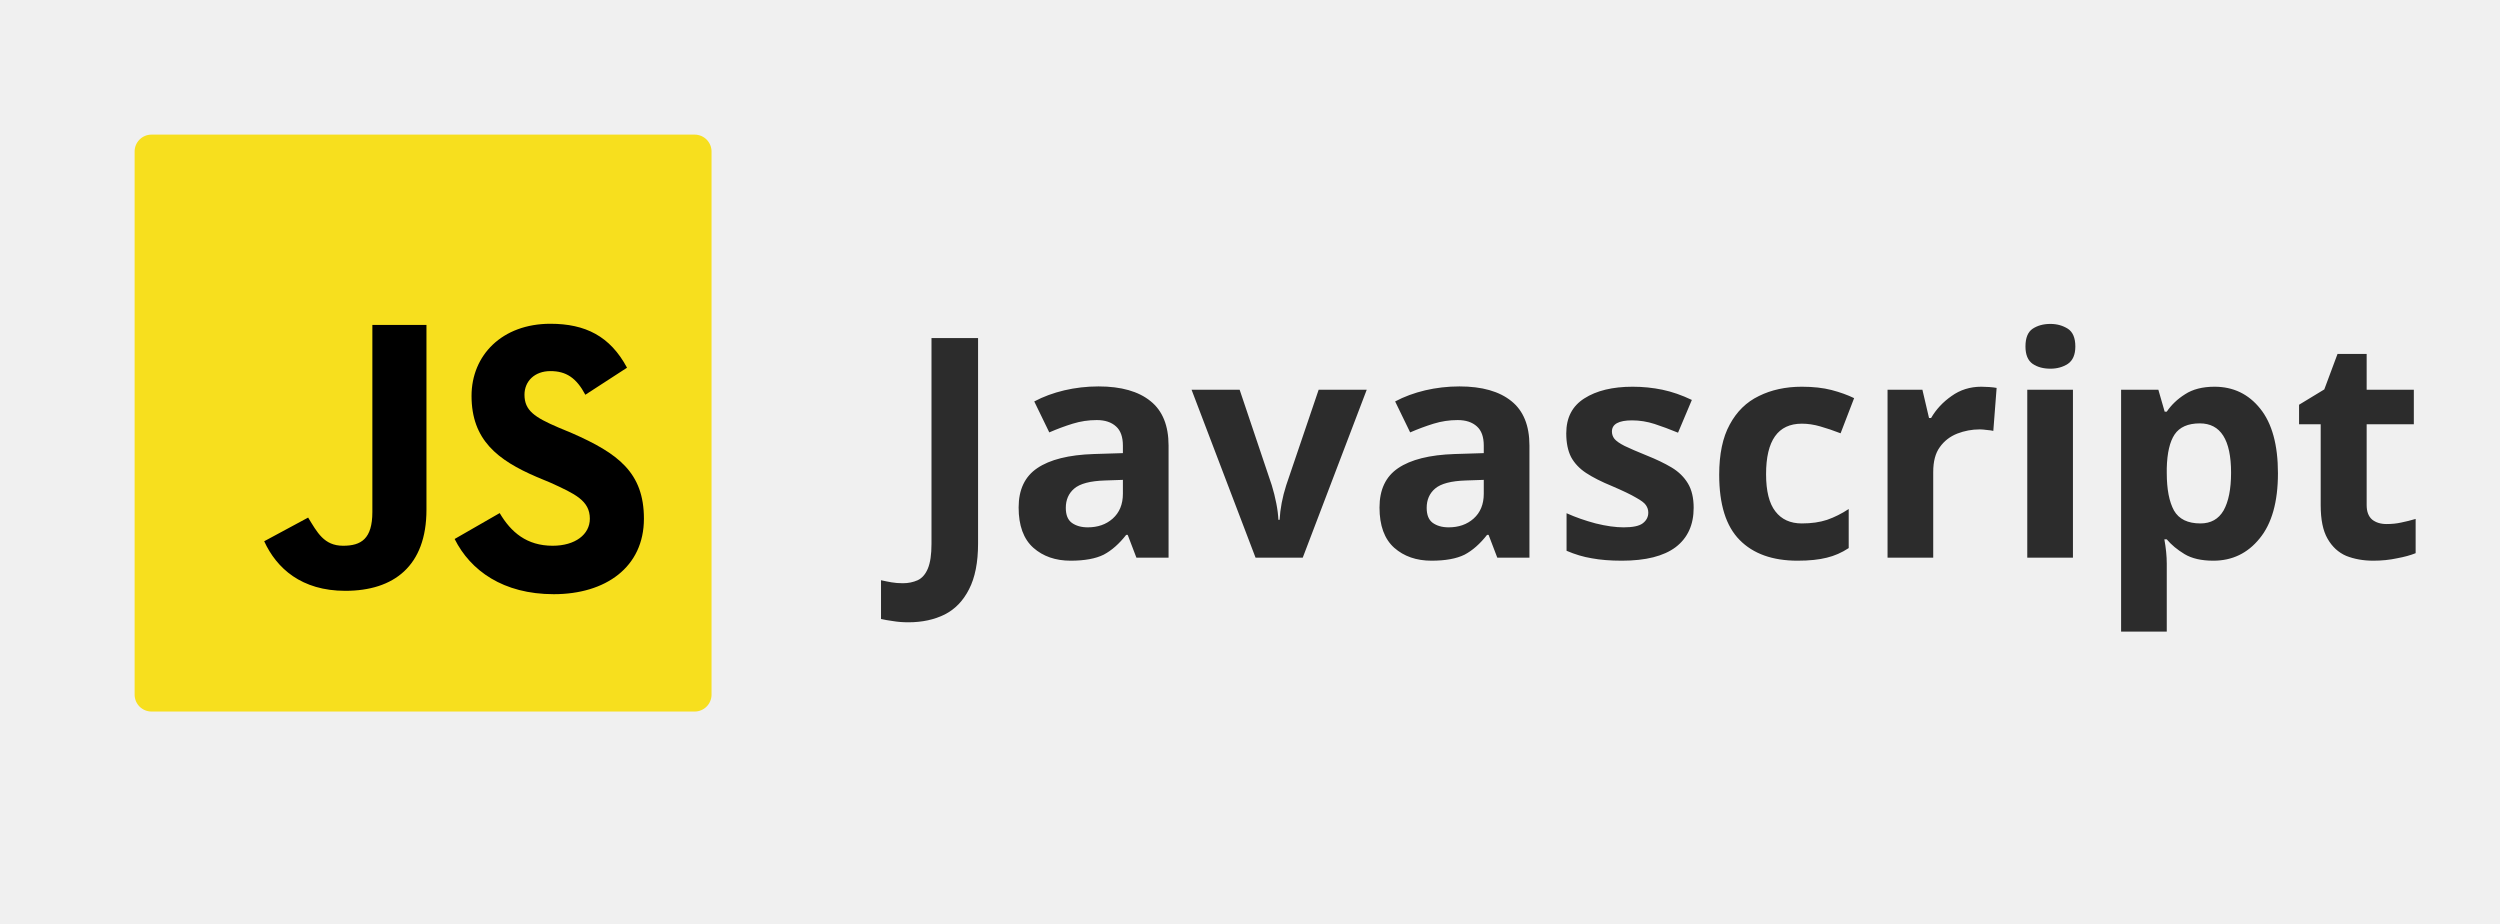
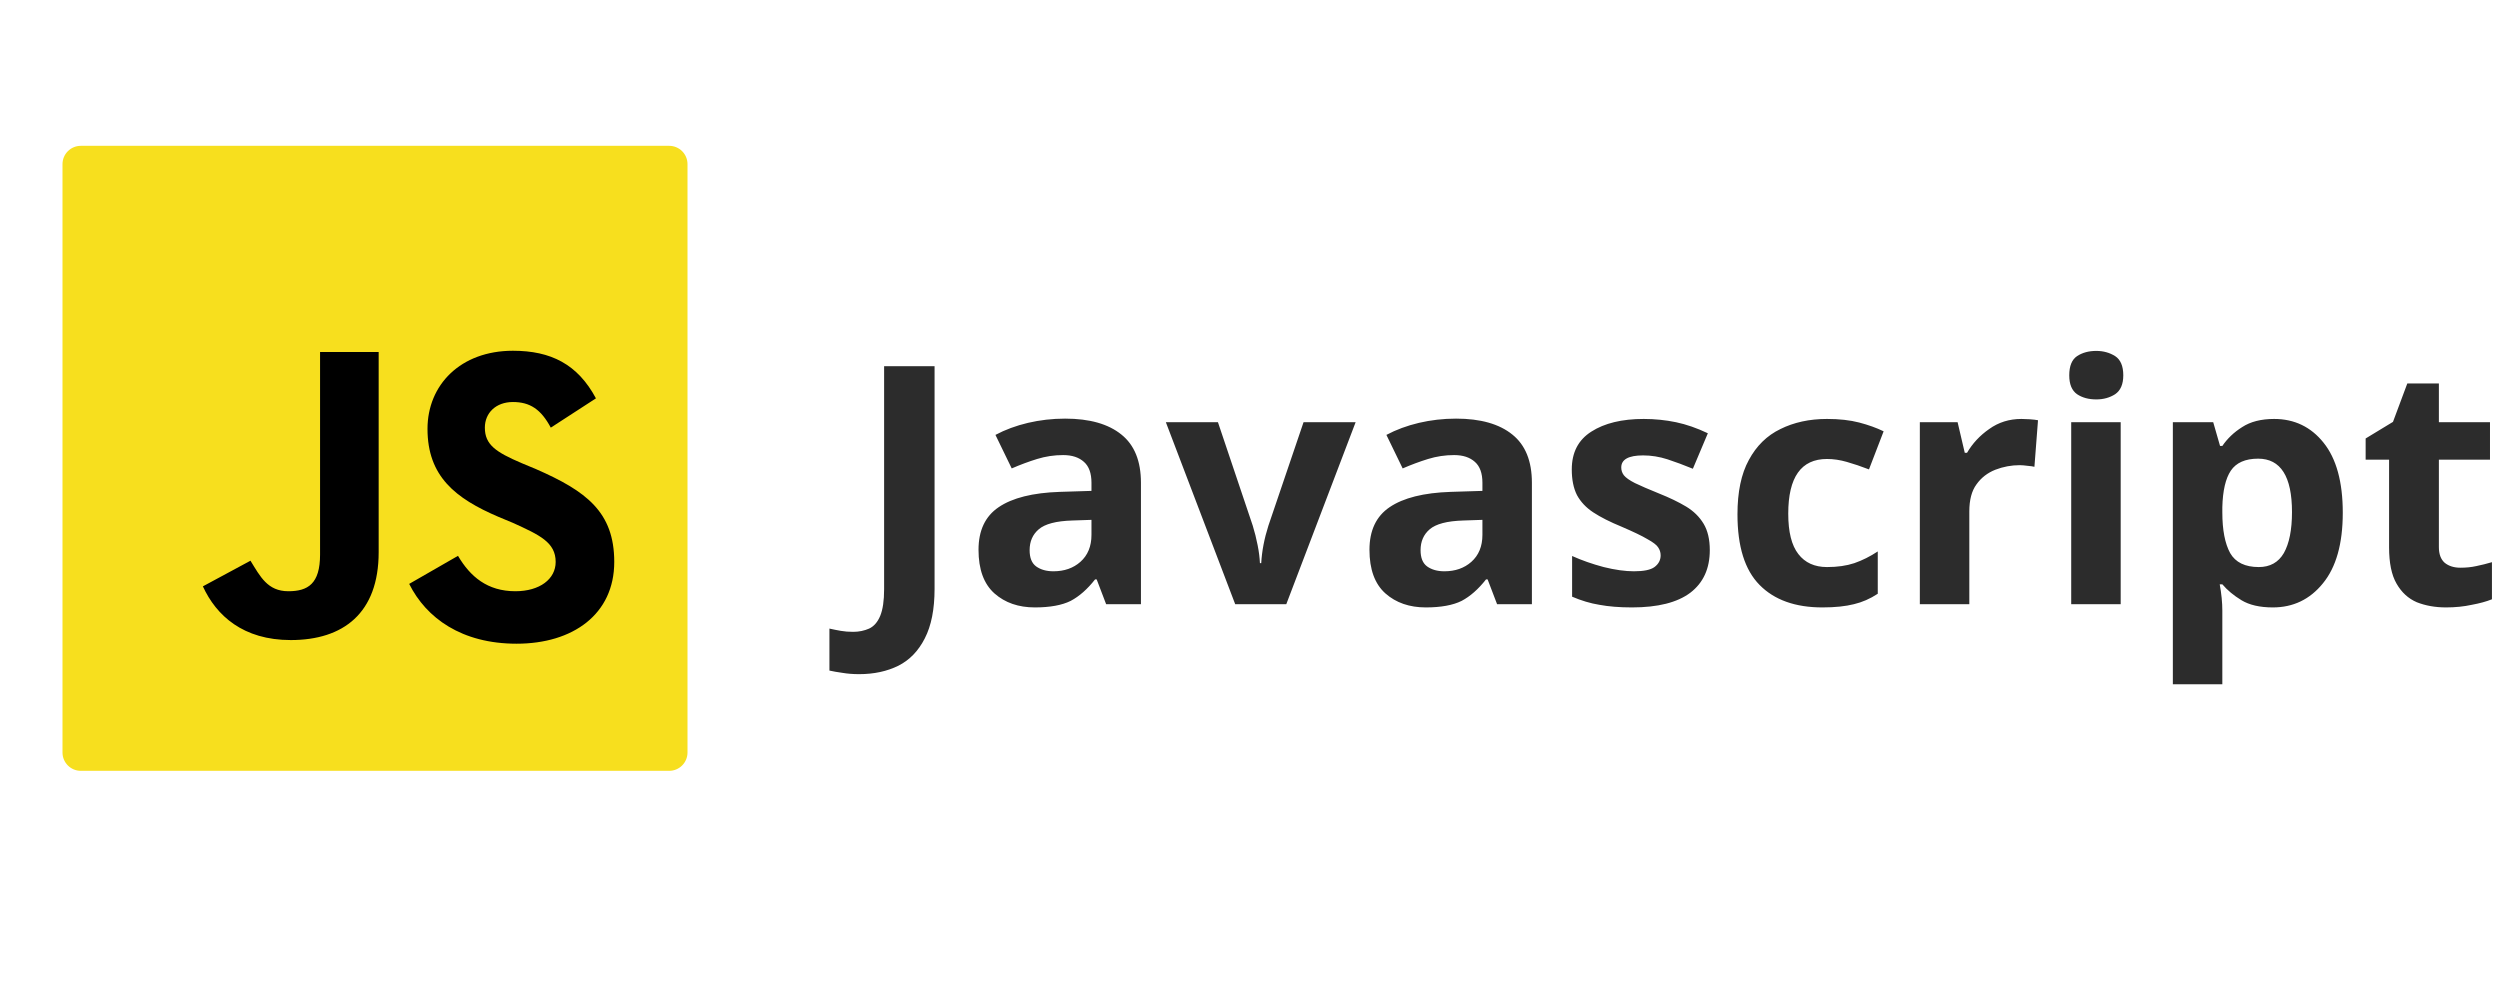
- <svg xmlns="http://www.w3.org/2000/svg" width="130px" height="48px" viewBox="0 0 130 48" version="1.1">
-   <g stroke="none" stroke-width="1" fill="none" fill-rule="evenodd">
-     <g id="js" transform="translate(7, 7)">
-       <rect id="Rectangle" fill="#F7DF1E" fill-rule="nonzero" x="0" y="0" width="30" height="30" rx="0.879" />
-       <path d="M18.984,19.68 C19.57,20.676 20.391,21.379 21.738,21.379 C22.91,21.379 23.672,20.793 23.672,19.973 C23.672,19.035 22.91,18.684 21.621,18.098 L20.918,17.805 C18.867,16.926 17.52,15.871 17.52,13.586 C17.52,11.477 19.102,9.836 21.621,9.836 C23.438,9.836 24.727,10.48 25.605,12.121 L23.438,13.527 C22.969,12.648 22.441,12.297 21.621,12.297 C20.801,12.297 20.273,12.824 20.273,13.527 C20.273,14.348 20.801,14.699 22.031,15.227 L22.734,15.52 C25.137,16.574 26.484,17.57 26.484,19.973 C26.484,22.492 24.492,23.898 21.797,23.898 C19.16,23.898 17.461,22.668 16.641,21.027 L18.984,19.68 Z M9.023,19.914 C9.492,20.676 9.844,21.379 10.84,21.379 C11.777,21.379 12.363,21.027 12.363,19.621 L12.363,9.895 L15.176,9.895 L15.176,19.504 C15.176,22.434 13.477,23.723 10.957,23.723 C8.672,23.723 7.383,22.551 6.738,21.145 L9.023,19.914 Z" id="Shape" fill="#000000" fill-rule="nonzero" />
-       <text id="Javascript" font-family="Nunito-Bold, Nunito" font-size="16" font-weight="bold" fill="#2C2C2C">
-         <tspan x="40" y="22">Javascript</tspan>
-       </text>
+ <svg xmlns="http://www.w3.org/2000/svg" width="120px" height="48px" viewBox="0 0 120 48" version="1.1">
+   <g id="Page-1" stroke="none" stroke-width="1" fill="none" fill-rule="evenodd">
+     <g id="Header-A" transform="translate(-160, -692)">
+       <rect fill="#FFFFFF" x="0" y="0" width="1440" height="1009" />
+       <g id="frameworks" transform="translate(160, 692)">
+         <g id="js" transform="translate(3, 7)">
+           <rect id="Rectangle" fill="#F7DF1E" fill-rule="nonzero" x="0" y="0" width="30" height="30" rx="0.879" />
+           <path d="M18.984,19.68 C19.57,20.676 20.391,21.379 21.738,21.379 C22.91,21.379 23.672,20.793 23.672,19.973 C23.672,19.035 22.91,18.684 21.621,18.098 L20.918,17.805 C18.867,16.926 17.52,15.871 17.52,13.586 C17.52,11.477 19.102,9.836 21.621,9.836 C23.438,9.836 24.727,10.48 25.605,12.121 L23.438,13.527 C22.969,12.648 22.441,12.297 21.621,12.297 C20.801,12.297 20.273,12.824 20.273,13.527 C20.273,14.348 20.801,14.699 22.031,15.227 L22.734,15.52 C25.137,16.574 26.484,17.57 26.484,19.973 C26.484,22.492 24.492,23.898 21.797,23.898 C19.16,23.898 17.461,22.668 16.641,21.027 L18.984,19.68 Z M9.023,19.914 C9.492,20.676 9.844,21.379 10.84,21.379 C11.777,21.379 12.363,21.027 12.363,19.621 L12.363,9.895 L15.176,9.895 L15.176,19.504 C15.176,22.434 13.477,23.723 10.957,23.723 C8.672,23.723 7.383,22.551 6.738,21.145 L9.023,19.914 Z" id="Shape" fill="#000000" fill-rule="nonzero" />
+           <text id="Javascript" font-family="Nunito-Bold, Nunito" font-size="16" font-weight="bold" fill="#2C2C2C">
+             <tspan x="38" y="22">Javascript</tspan>
+           </text>
+         </g>
+       </g>
    </g>
  </g>
</svg>
